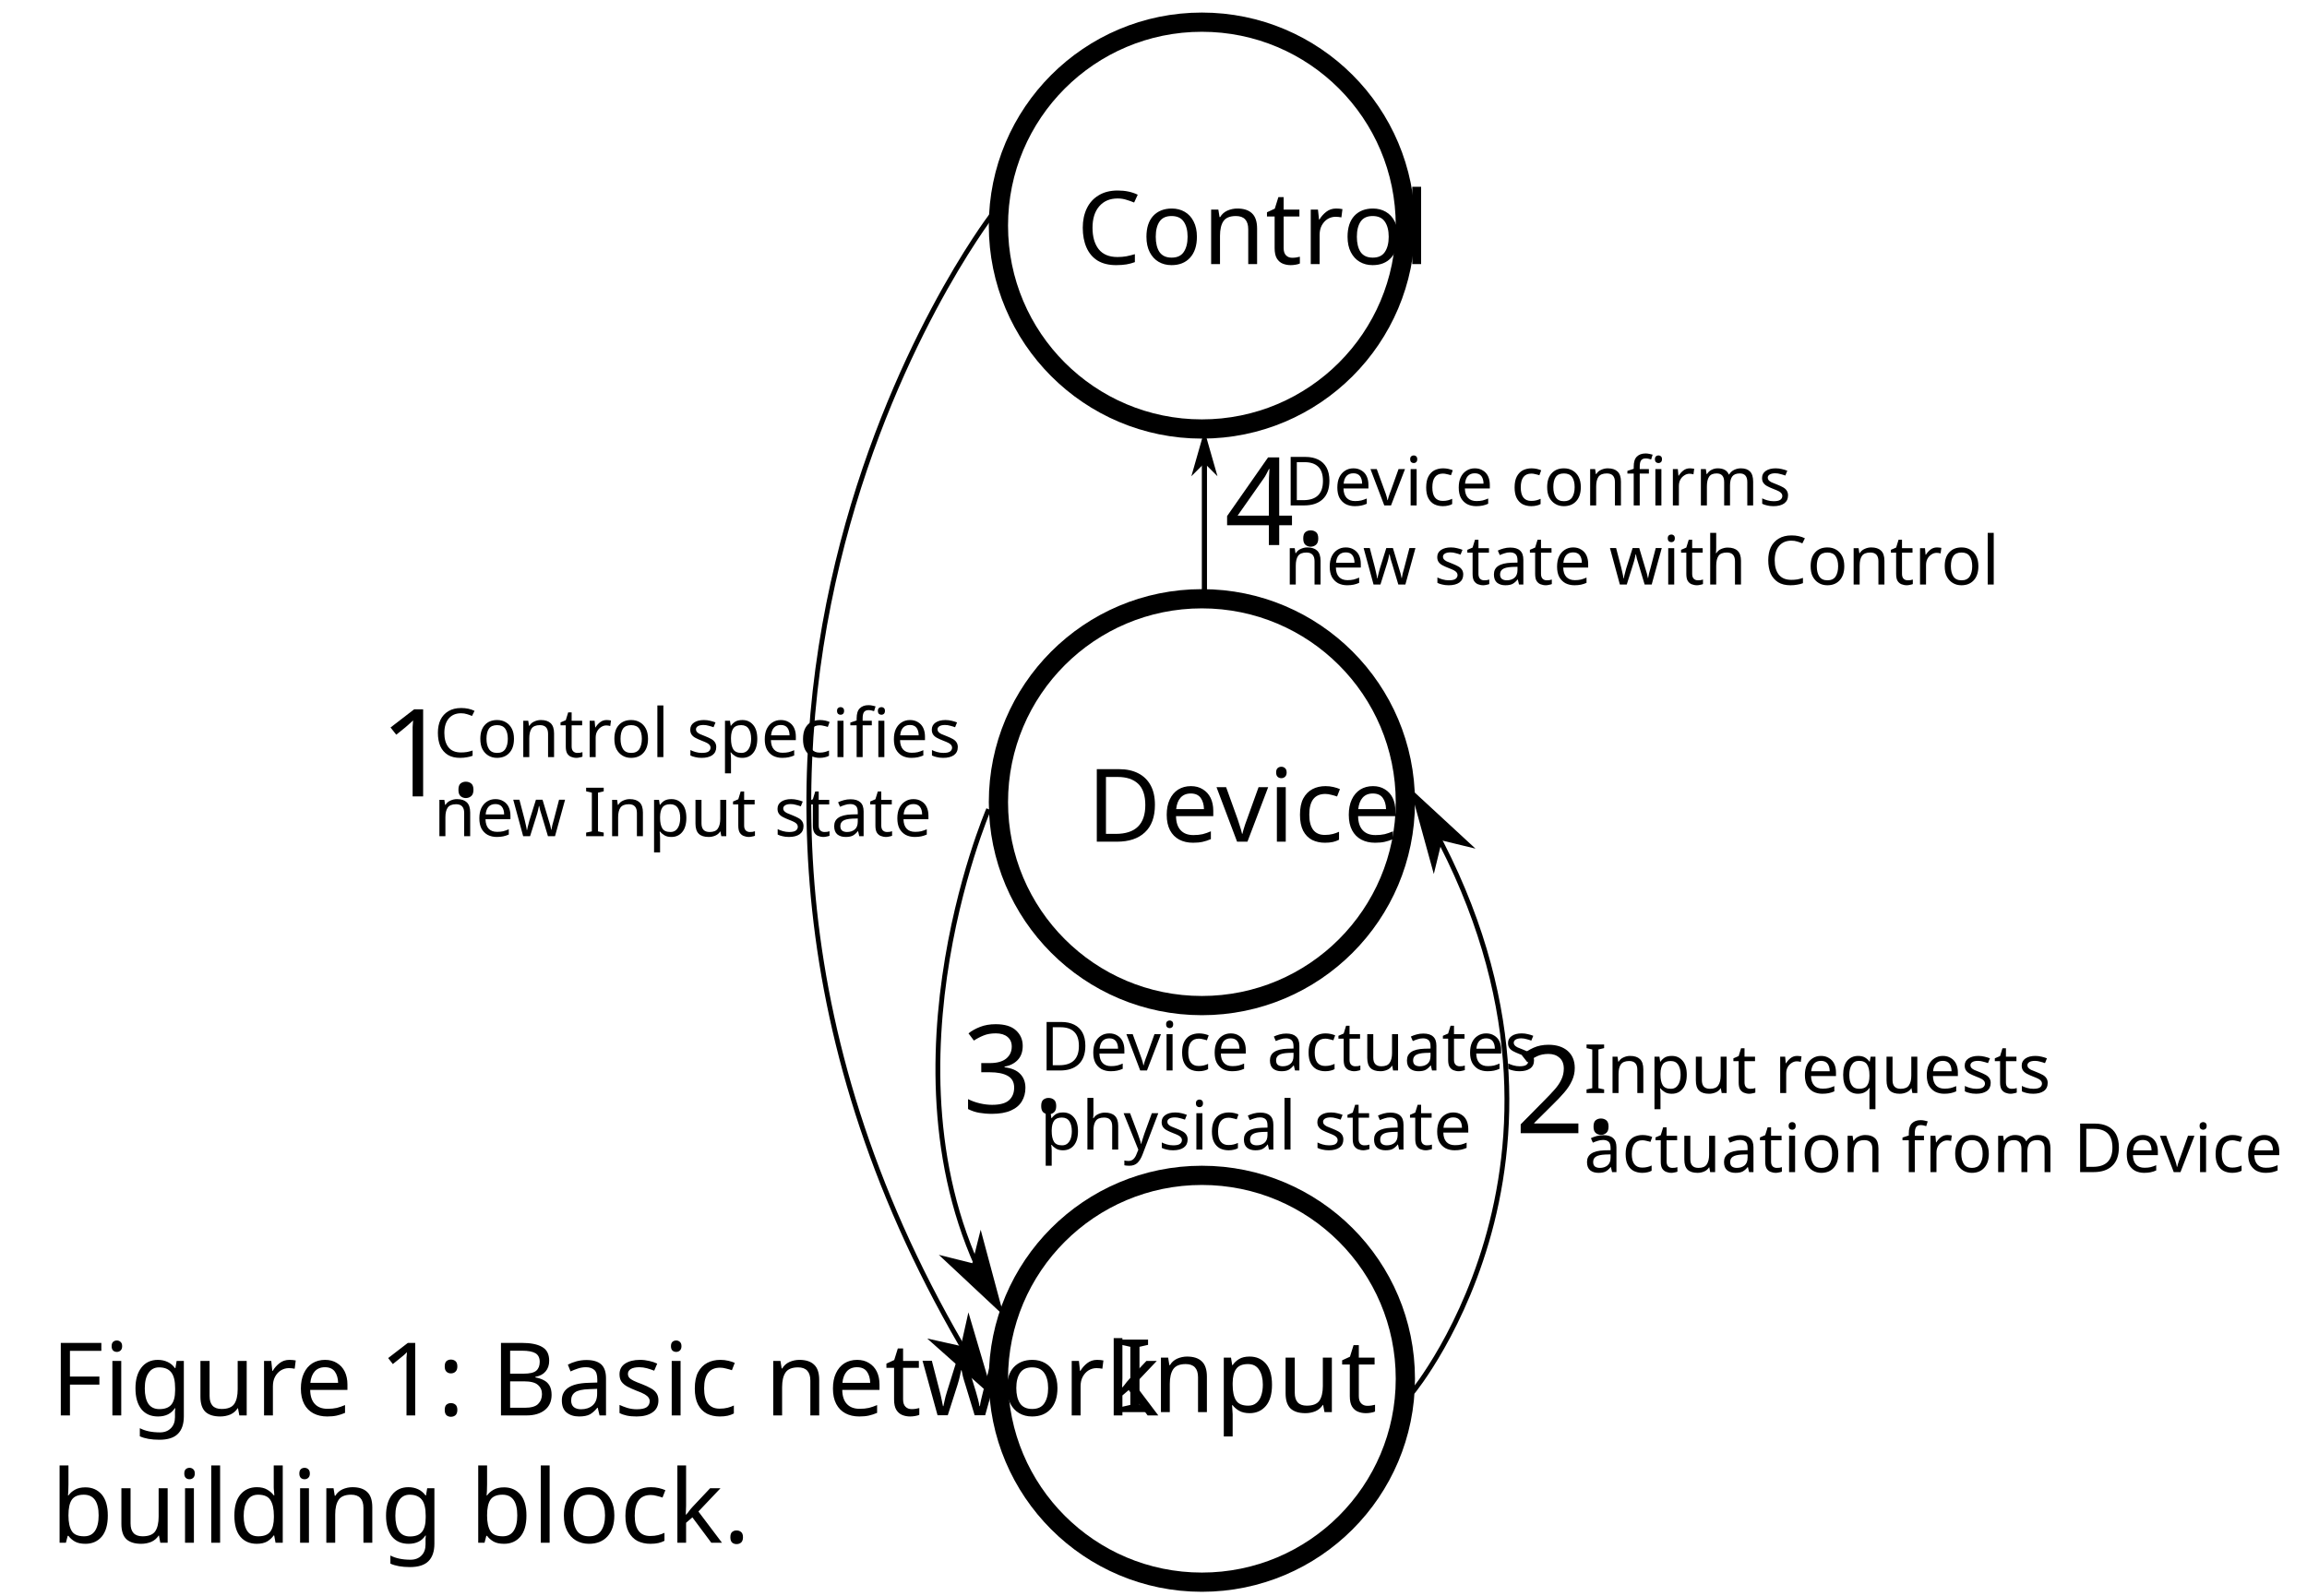
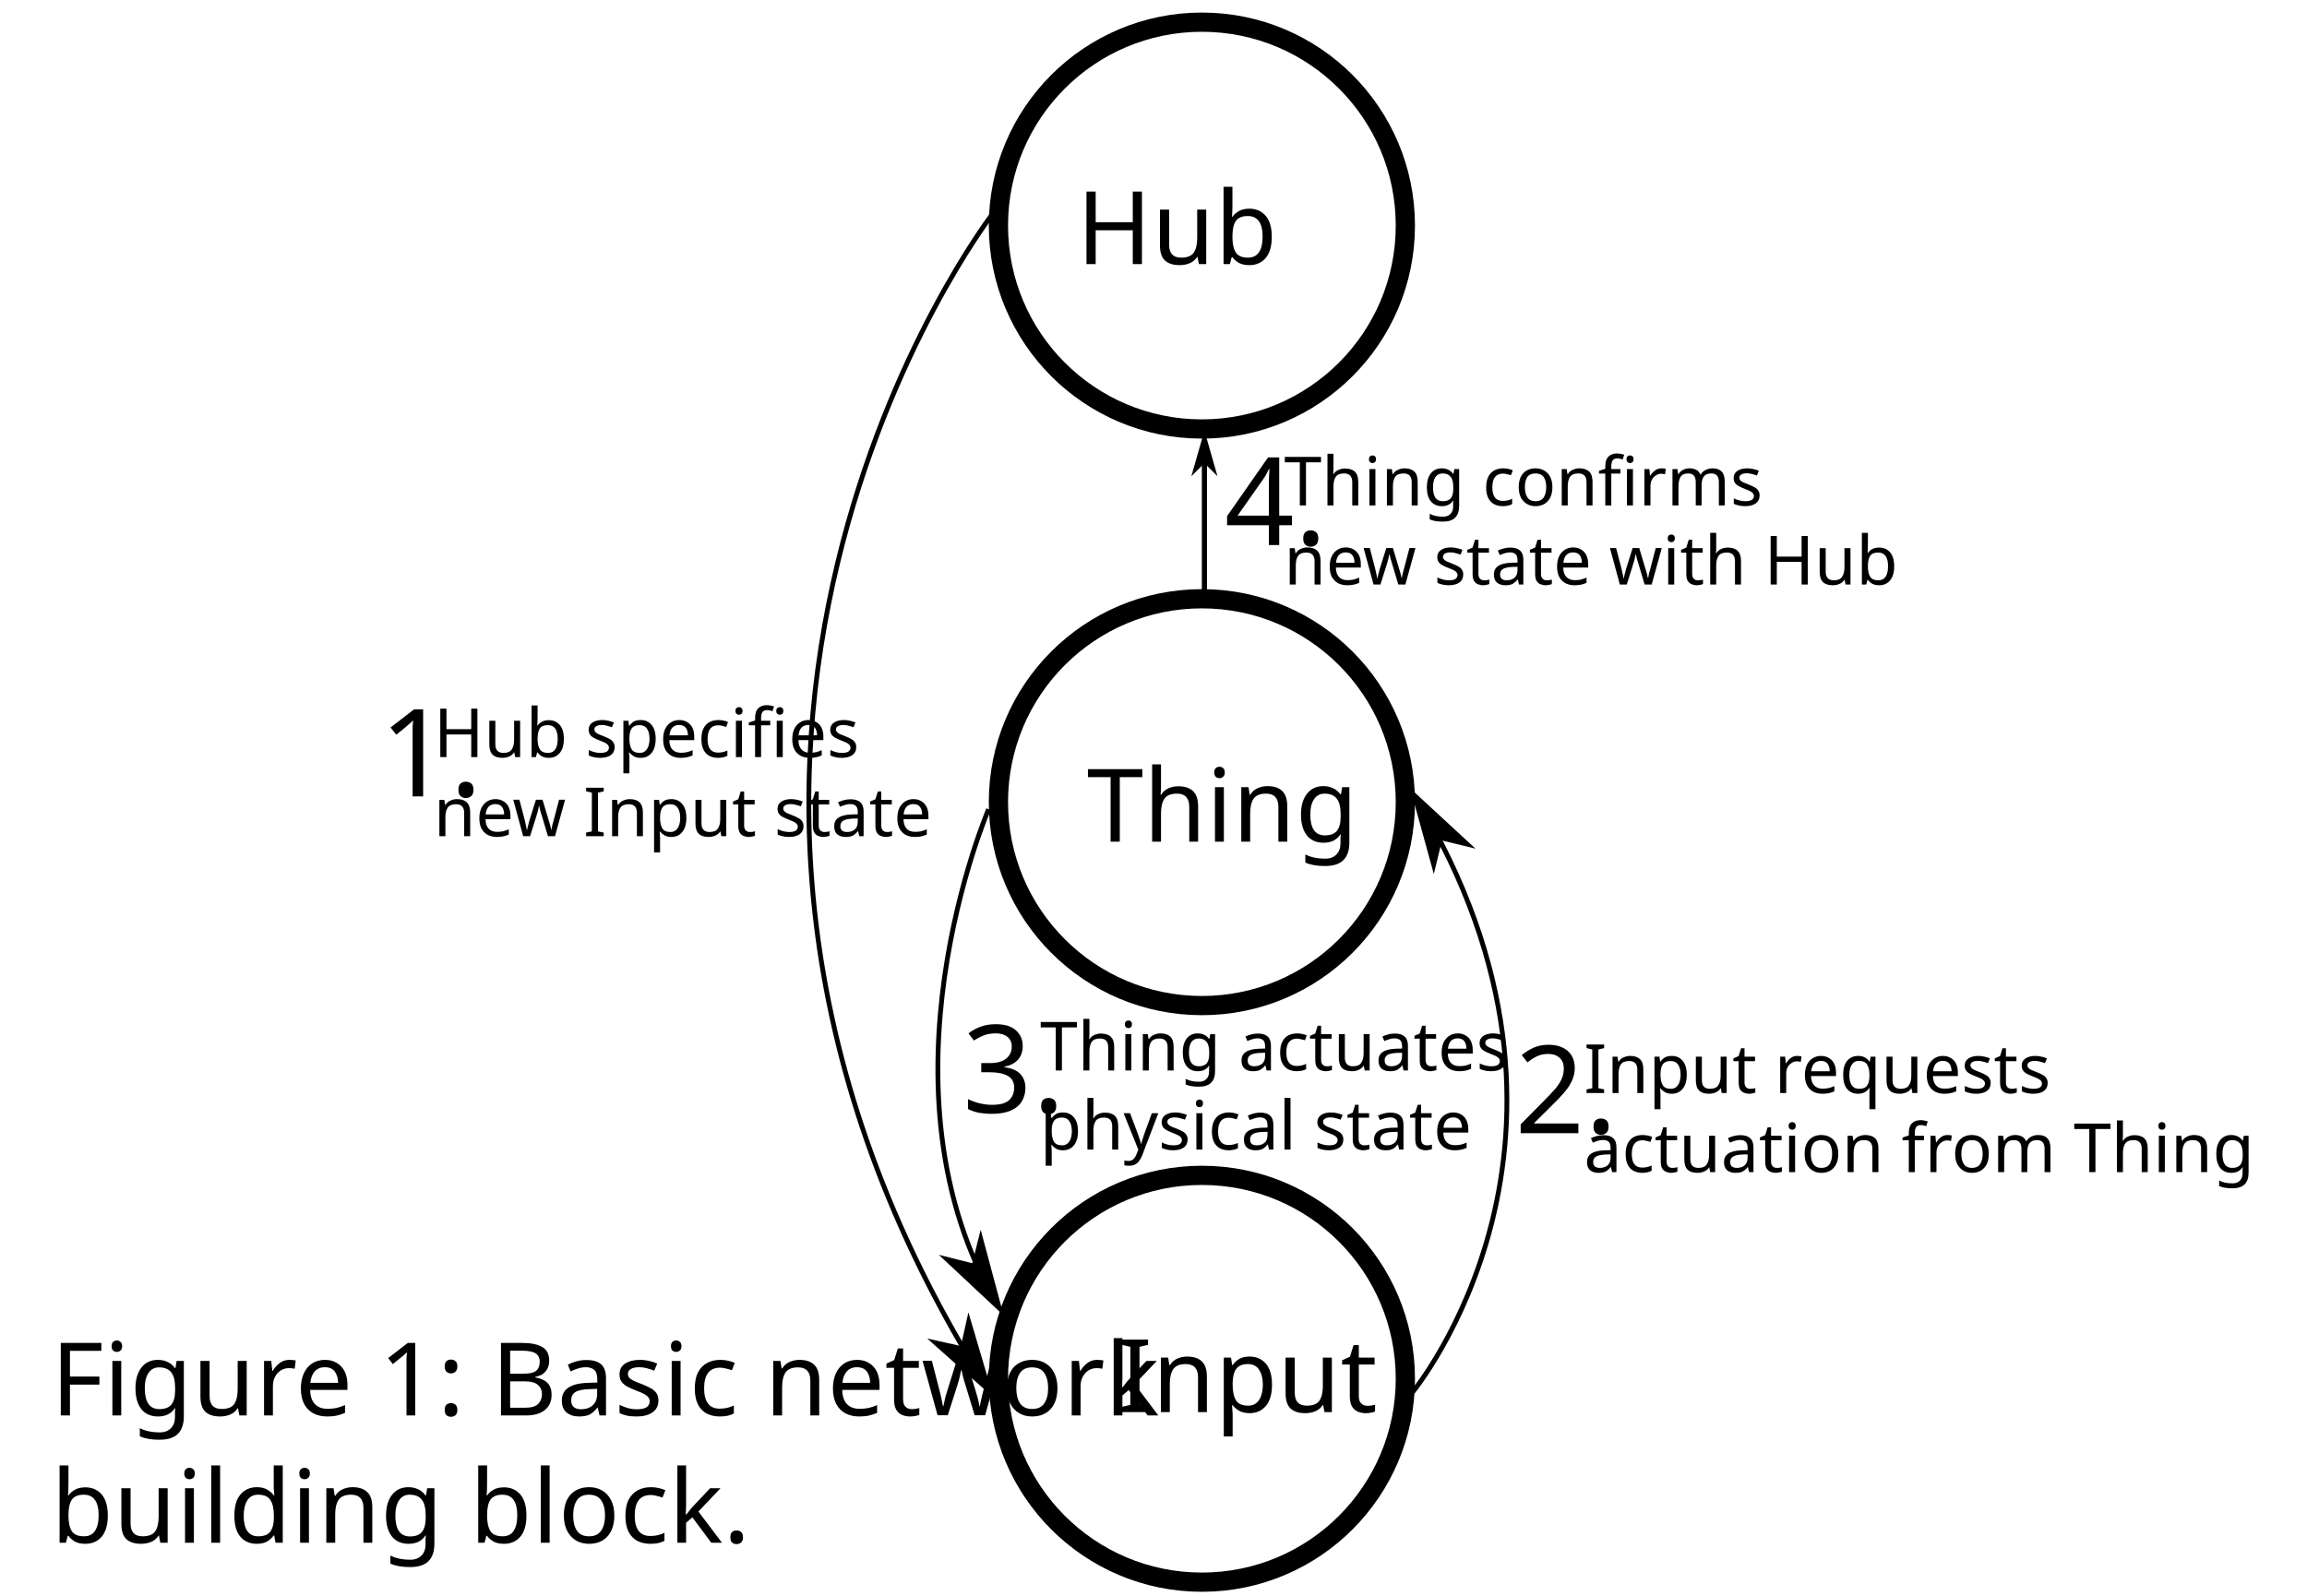
<svg xmlns="http://www.w3.org/2000/svg" width="240mm" height="166mm" viewBox="0 0 240 166" version="1.1" id="svg8">
  <defs id="defs2">
    <marker orient="auto" refY="0" refX="0" id="marker8005" style="overflow:visible">
      <path id="path8003" d="M 0,0 5,-5 -12.5,0 5,5 Z" style="fill:#000000;fill-opacity:1;fill-rule:evenodd;stroke:#000000;stroke-width:1pt;stroke-opacity:1" transform="matrix(-0.8,0,0,-0.8,-10,0)" />
    </marker>
    <marker style="overflow:visible" id="marker6846" refX="0" refY="0" orient="auto">
      <path transform="matrix(-0.8,0,0,-0.8,-10,0)" style="fill:#000000;fill-opacity:1;fill-rule:evenodd;stroke:#000000;stroke-width:1pt;stroke-opacity:1" d="M 0,0 5,-5 -12.5,0 5,5 Z" id="path6844" />
    </marker>
    <marker orient="auto" refY="0" refX="0" id="Arrow1Lend" style="overflow:visible">
      <path id="path4527" d="M 0,0 5,-5 -12.5,0 5,5 Z" style="fill:#000000;fill-opacity:1;fill-rule:evenodd;stroke:#000000;stroke-width:1pt;stroke-opacity:1" transform="matrix(-0.8,0,0,-0.8,-10,0)" />
    </marker>
    <marker orient="auto" refY="0" refX="0" id="marker6646" style="overflow:visible">
      <path id="path6644" d="M 0,0 5,-5 -12.5,0 5,5 Z" style="fill:#000000;fill-opacity:1;fill-rule:evenodd;stroke:#000000;stroke-width:1pt;stroke-opacity:1" transform="matrix(0.8,0,0,0.8,10,0)" />
    </marker>
    <marker style="overflow:visible" id="marker5016" refX="0" refY="0" orient="auto">
      <path transform="matrix(-0.4,0,0,-0.4,-4,0)" style="fill:#000000;fill-opacity:1;fill-rule:evenodd;stroke:#000000;stroke-width:1pt;stroke-opacity:1" d="M 0,0 5,-5 -12.5,0 5,5 Z" id="path5014" />
    </marker>
    <marker style="overflow:visible" id="marker4982" refX="0" refY="0" orient="auto">
      <path transform="matrix(0.4,0,0,0.4,4,0)" style="fill:#000000;fill-opacity:1;fill-rule:evenodd;stroke:#000000;stroke-width:1pt;stroke-opacity:1" d="M 0,0 5,-5 -12.5,0 5,5 Z" id="path4980" />
    </marker>
    <marker orient="auto" refY="0" refX="0" id="Arrow1Mstart" style="overflow:visible">
      <path id="path4530" d="M 0,0 5,-5 -12.5,0 5,5 Z" style="fill:#000000;fill-opacity:1;fill-rule:evenodd;stroke:#000000;stroke-width:1pt;stroke-opacity:1" transform="matrix(0.4,0,0,0.4,4,0)" />
    </marker>
    <marker orient="auto" refY="0" refX="0" id="Arrow1Lstart" style="overflow:visible">
      <path id="path4524" d="M 0,0 5,-5 -12.5,0 5,5 Z" style="fill:#000000;fill-opacity:1;fill-rule:evenodd;stroke:#000000;stroke-width:1pt;stroke-opacity:1" transform="matrix(0.8,0,0,0.8,10,0)" />
    </marker>
  </defs>
  <g id="layer1" transform="translate(0,-131)">
    <circle style="fill:none;fill-opacity:1;stroke:#000000;stroke-width:2;stroke-miterlimit:4;stroke-dasharray:none;stroke-opacity:1" id="path3680" cx="125.034" cy="274.474" r="21.167" />
    <text xml:space="preserve" style="font-style:normal;font-variant:normal;font-weight:normal;font-stretch:normal;font-size:10.583px;line-height:1.25;font-family:'Agency FB';-inkscape-font-specification:'Agency FB';letter-spacing:0px;word-spacing:0px;fill:#000000;fill-opacity:1;stroke:none;stroke-width:0.265" x="116.276" y="277.946" id="text4489">
      <tspan id="tspan4487" x="116.276" y="277.946" style="font-style:normal;font-variant:normal;font-weight:normal;font-stretch:normal;font-family:'Agency FB';-inkscape-font-specification:'Agency FB';stroke-width:0.265">Input</tspan>
    </text>
    <circle style="fill:none;fill-opacity:1;stroke:#000000;stroke-width:2;stroke-miterlimit:4;stroke-dasharray:none;stroke-opacity:1" id="path3680-7" cx="125.034" cy="214.474" r="21.167" />
    <text xml:space="preserve" style="font-style:normal;font-variant:normal;font-weight:normal;font-stretch:normal;font-size:10.583px;line-height:1.25;font-family:'Agency FB';-inkscape-font-specification:'Agency FB';letter-spacing:0px;word-spacing:0px;fill:#000000;fill-opacity:1;stroke:none;stroke-width:0.265" x="113.069" y="218.586" id="text4489-7">
-       <tspan id="tspan4487-0" x="113.069" y="218.586" style="font-style:normal;font-variant:normal;font-weight:normal;font-stretch:normal;font-family:'Agency FB';-inkscape-font-specification:'Agency FB';stroke-width:0.265">Device</tspan>
+       <tspan id="tspan4487-0" x="113.069" y="218.586" style="font-style:normal;font-variant:normal;font-weight:normal;font-stretch:normal;font-family:'Agency FB';-inkscape-font-specification:'Agency FB';stroke-width:0.265">Thing</tspan>
    </text>
    <circle style="fill:none;fill-opacity:1;stroke:#000000;stroke-width:2;stroke-miterlimit:4;stroke-dasharray:none;stroke-opacity:1" id="path3680-8" cx="125.034" cy="154.474" r="21.167" />
    <text xml:space="preserve" style="font-style:normal;font-variant:normal;font-weight:normal;font-stretch:normal;font-size:10.583px;line-height:1.25;font-family:'Agency FB';-inkscape-font-specification:'Agency FB';letter-spacing:0px;word-spacing:0px;fill:#000000;fill-opacity:1;stroke:none;stroke-width:0.265" x="111.999" y="158.481" id="text4489-5">
-       <tspan id="tspan4487-4" x="111.999" y="158.481" style="font-style:normal;font-variant:normal;font-weight:normal;font-stretch:normal;font-family:'Agency FB';-inkscape-font-specification:'Agency FB';stroke-width:0.265">Control</tspan>
+       <tspan id="tspan4487-4" x="111.999" y="158.481" style="font-style:normal;font-variant:normal;font-weight:normal;font-stretch:normal;font-family:'Agency FB';-inkscape-font-specification:'Agency FB';stroke-width:0.265">Hub</tspan>
    </text>
    <path style="fill:none;stroke:#000000;stroke-width:0.535;stroke-linecap:butt;stroke-linejoin:miter;stroke-miterlimit:4;stroke-dasharray:none;stroke-opacity:1;marker-start:url(#Arrow1Mstart)" d="m 125.297,176.858 v 15.743" id="path4522" />
    <path style="fill:none;stroke:#000000;stroke-width:0.5;stroke-linecap:butt;stroke-linejoin:miter;stroke-miterlimit:4;stroke-dasharray:none;stroke-opacity:1;marker-end:url(#Arrow1Lend)" d="m 103.109,153.466 c 0,0 -42.496,55.592 -0.267,122.142" id="path6642" />
    <text xml:space="preserve" style="font-style:normal;font-variant:normal;font-weight:normal;font-stretch:normal;font-size:10.583px;line-height:1.25;font-family:'Agency FB';-inkscape-font-specification:'Agency FB';letter-spacing:0px;word-spacing:0px;fill:#000000;fill-opacity:1;stroke:none;stroke-width:0.265" x="45.117" y="204.787" id="text6772">
-       <tspan id="tspan6770" x="45.117" y="204.787" style="font-style:normal;font-variant:normal;font-weight:normal;font-stretch:normal;font-size:7.056px;font-family:'Agency FB';-inkscape-font-specification:'Agency FB';stroke-width:0.265" dy="5">Control specifies</tspan>
+       <tspan id="tspan6770" x="45.117" y="204.787" style="font-style:normal;font-variant:normal;font-weight:normal;font-stretch:normal;font-size:7.056px;font-family:'Agency FB';-inkscape-font-specification:'Agency FB';stroke-width:0.265" dy="5">Hub specifies</tspan>
      <tspan x="45.117" y="218.016" style="font-style:normal;font-variant:normal;font-weight:normal;font-stretch:normal;font-size:7.056px;font-family:'Agency FB';-inkscape-font-specification:'Agency FB';stroke-width:0.265" id="tspan6774">new Input state</tspan>
    </text>
    <path style="fill:none;stroke:#000000;stroke-width:0.5;stroke-linecap:butt;stroke-linejoin:miter;stroke-miterlimit:4;stroke-dasharray:none;stroke-opacity:1;marker-end:url(#marker6846)" d="m 146.946,275.875 c 0,0 21.916,-26.451 0.267,-62.007" id="path6836" />
    <text xml:space="preserve" style="font-style:normal;font-variant:normal;font-weight:normal;font-stretch:normal;font-size:10.583px;line-height:1.25;font-family:'Agency FB';-inkscape-font-specification:'Agency FB';letter-spacing:0px;word-spacing:0px;fill:#000000;fill-opacity:1;stroke:none;stroke-width:0.265" x="164.77" y="239.74" id="text6772-2">
      <tspan x="164.77" y="239.74" style="font-style:normal;font-variant:normal;font-weight:normal;font-stretch:normal;font-size:7.056px;font-family:'Agency FB';-inkscape-font-specification:'Agency FB';stroke-width:0.265" id="tspan6774-7" dy="5">Input requests</tspan>
-       <tspan x="164.77" y="252.969" style="font-style:normal;font-variant:normal;font-weight:normal;font-stretch:normal;font-size:7.056px;font-family:'Agency FB';-inkscape-font-specification:'Agency FB';stroke-width:0.265" id="tspan6955">actuation from Device</tspan>
+       <tspan x="164.77" y="252.969" style="font-style:normal;font-variant:normal;font-weight:normal;font-stretch:normal;font-size:7.056px;font-family:'Agency FB';-inkscape-font-specification:'Agency FB';stroke-width:0.265" id="tspan6955">actuation from Thing</tspan>
    </text>
    <text xml:space="preserve" style="font-style:normal;font-variant:normal;font-weight:normal;font-stretch:normal;font-size:10.583px;line-height:1.25;font-family:'Agency FB';-inkscape-font-specification:'Agency FB';letter-spacing:0px;word-spacing:0px;fill:#000000;fill-opacity:1;stroke:none;stroke-width:0.265" x="134.919" y="245.946" id="text6959">
      <tspan id="tspan6957" x="134.919" y="255.833" style="font-style:normal;font-variant:normal;font-weight:normal;font-stretch:normal;font-family:'Agency FB';-inkscape-font-specification:'Agency FB';stroke-width:0.265" />
    </text>
    <text xml:space="preserve" style="font-style:normal;font-variant:normal;font-weight:normal;font-stretch:normal;font-size:10.583px;line-height:1.25;font-family:'Agency FB';-inkscape-font-specification:'Agency FB';letter-spacing:0px;word-spacing:0px;fill:#000000;fill-opacity:1;stroke:none;stroke-width:0.265" x="133.583" y="178.594" id="text6963">
-       <tspan id="tspan6961" x="133.583" y="178.594" style="font-style:normal;font-variant:normal;font-weight:normal;font-stretch:normal;font-size:7.056px;line-height:1;font-family:'Agency FB';-inkscape-font-specification:'Agency FB';stroke-width:0.265" dy="5">Device confirms</tspan>
-       <tspan x="133.583" y="191.823" style="font-style:normal;font-variant:normal;font-weight:normal;font-stretch:normal;font-size:7.056px;line-height:1;font-family:'Agency FB';-inkscape-font-specification:'Agency FB';stroke-width:0.265" id="tspan6965">new state with Control</tspan>
+       <tspan id="tspan6961" x="133.583" y="178.594" style="font-style:normal;font-variant:normal;font-weight:normal;font-stretch:normal;font-size:7.056px;line-height:1;font-family:'Agency FB';-inkscape-font-specification:'Agency FB';stroke-width:0.265" dy="5">Thing confirms</tspan>
+       <tspan x="133.583" y="191.823" style="font-style:normal;font-variant:normal;font-weight:normal;font-stretch:normal;font-size:7.056px;line-height:1;font-family:'Agency FB';-inkscape-font-specification:'Agency FB';stroke-width:0.265" id="tspan6965">new state with Hub</tspan>
    </text>
    <text xml:space="preserve" style="font-style:normal;font-variant:normal;font-weight:normal;font-stretch:normal;font-size:10.583px;line-height:1.25;font-family:Mexcellent;-inkscape-font-specification:Mexcellent;letter-spacing:0px;word-spacing:0px;fill:#000000;fill-opacity:1;stroke:none;stroke-width:0.265" x="108.192" y="237.394" id="text7979">
-       <tspan id="tspan7977" x="108.192" y="237.394" style="font-style:normal;font-variant:normal;font-weight:normal;font-stretch:normal;font-size:7.056px;font-family:'Agency FB';-inkscape-font-specification:'Agency FB';stroke-width:0.265" dy="5">Device actuates</tspan>
+       <tspan id="tspan7977" x="108.192" y="237.394" style="font-style:normal;font-variant:normal;font-weight:normal;font-stretch:normal;font-size:7.056px;font-family:'Agency FB';-inkscape-font-specification:'Agency FB';stroke-width:0.265" dy="5">Thing actuates</tspan>
      <tspan x="108.192" y="250.623" style="font-style:normal;font-variant:normal;font-weight:normal;font-stretch:normal;font-size:7.056px;font-family:'Agency FB';-inkscape-font-specification:'Agency FB';stroke-width:0.265" id="tspan7981">physical state</tspan>
    </text>
    <path style="fill:none;stroke:#000000;stroke-width:0.5;stroke-linecap:butt;stroke-linejoin:miter;stroke-miterlimit:4;stroke-dasharray:none;stroke-opacity:1;marker-end:url(#marker8005)" d="m 102.847,215.21 c 0,0 -12.562,29.132 1.069,51.85" id="path7995" />
    <text xml:space="preserve" style="font-style:normal;font-variant:normal;font-weight:normal;font-stretch:normal;font-size:10.583px;line-height:1.25;font-family:Mexcellent;-inkscape-font-specification:Mexcellent;letter-spacing:0px;word-spacing:0px;fill:#000000;fill-opacity:1;stroke:none;stroke-width:0.265" x="39.504" y="213.874" id="text8075">
      <tspan id="tspan8073" x="39.504" y="213.874" style="font-style:normal;font-variant:normal;font-weight:normal;font-stretch:normal;font-size:12.7px;font-family:'Agency FB';-inkscape-font-specification:'Agency FB';stroke-width:0.265">1.</tspan>
    </text>
    <text xml:space="preserve" style="font-style:normal;font-variant:normal;font-weight:normal;font-stretch:normal;font-size:10.583px;line-height:1.25;font-family:Mexcellent;-inkscape-font-specification:Mexcellent;letter-spacing:0px;word-spacing:0px;fill:#000000;fill-opacity:1;stroke:none;stroke-width:0.265" x="157.591" y="248.921" id="text8075-4">
      <tspan id="tspan8073-0" x="157.591" y="248.921" style="font-style:normal;font-variant:normal;font-weight:normal;font-stretch:normal;font-size:12.7px;font-family:'Agency FB';-inkscape-font-specification:'Agency FB';stroke-width:0.265">2.</tspan>
    </text>
    <text xml:space="preserve" style="font-style:normal;font-variant:normal;font-weight:normal;font-stretch:normal;font-size:10.583px;line-height:1.25;font-family:Mexcellent;-inkscape-font-specification:Mexcellent;letter-spacing:0px;word-spacing:0px;fill:#000000;fill-opacity:1;stroke:none;stroke-width:0.265" x="100.128" y="246.783" id="text8075-8">
      <tspan id="tspan8073-9" x="100.128" y="246.783" style="font-style:normal;font-variant:normal;font-weight:normal;font-stretch:normal;font-size:12.7px;font-family:'Agency FB';-inkscape-font-specification:'Agency FB';stroke-width:0.265">3.</tspan>
    </text>
    <text xml:space="preserve" style="font-style:normal;font-variant:normal;font-weight:normal;font-stretch:normal;font-size:10.583px;line-height:1.25;font-family:Mexcellent;-inkscape-font-specification:Mexcellent;letter-spacing:0px;word-spacing:0px;fill:#000000;fill-opacity:1;stroke:none;stroke-width:0.265" x="129.574" y="181.534" id="text8105">
      <tspan id="tspan8103" x="129.574" y="191.44" style="stroke-width:0.265" />
    </text>
    <text xml:space="preserve" style="font-style:normal;font-variant:normal;font-weight:normal;font-stretch:normal;font-size:10.583px;line-height:1.25;font-family:Mexcellent;-inkscape-font-specification:Mexcellent;letter-spacing:0px;word-spacing:0px;fill:#000000;fill-opacity:1;stroke:none;stroke-width:0.265" x="127.389" y="187.716" id="text8075-9">
      <tspan id="tspan8073-6" x="127.389" y="187.716" style="font-style:normal;font-variant:normal;font-weight:normal;font-stretch:normal;font-size:12.7px;font-family:'Agency FB';-inkscape-font-specification:'Agency FB';stroke-width:0.265">4.</tspan>
    </text>
    <text xml:space="preserve" style="font-style:normal;font-variant:normal;font-weight:normal;font-stretch:normal;font-size:10.583px;line-height:1.25;font-family:Mexcellent;-inkscape-font-specification:Mexcellent;letter-spacing:0px;word-spacing:0px;fill:#000000;fill-opacity:1;stroke:none;stroke-width:0.265" x="5.293" y="278.291" id="text8117">
      <tspan id="tspan8115" x="5.293" y="278.291" style="font-style:normal;font-variant:normal;font-weight:normal;font-stretch:normal;font-family:'Agency FB';-inkscape-font-specification:'Agency FB';stroke-width:0.265">Figure 1: Basic network</tspan>
      <tspan x="5.293" y="291.539" style="font-style:normal;font-variant:normal;font-weight:normal;font-stretch:normal;font-family:'Agency FB';-inkscape-font-specification:'Agency FB';stroke-width:0.265" id="tspan8119">building block.</tspan>
    </text>
  </g>
</svg>
